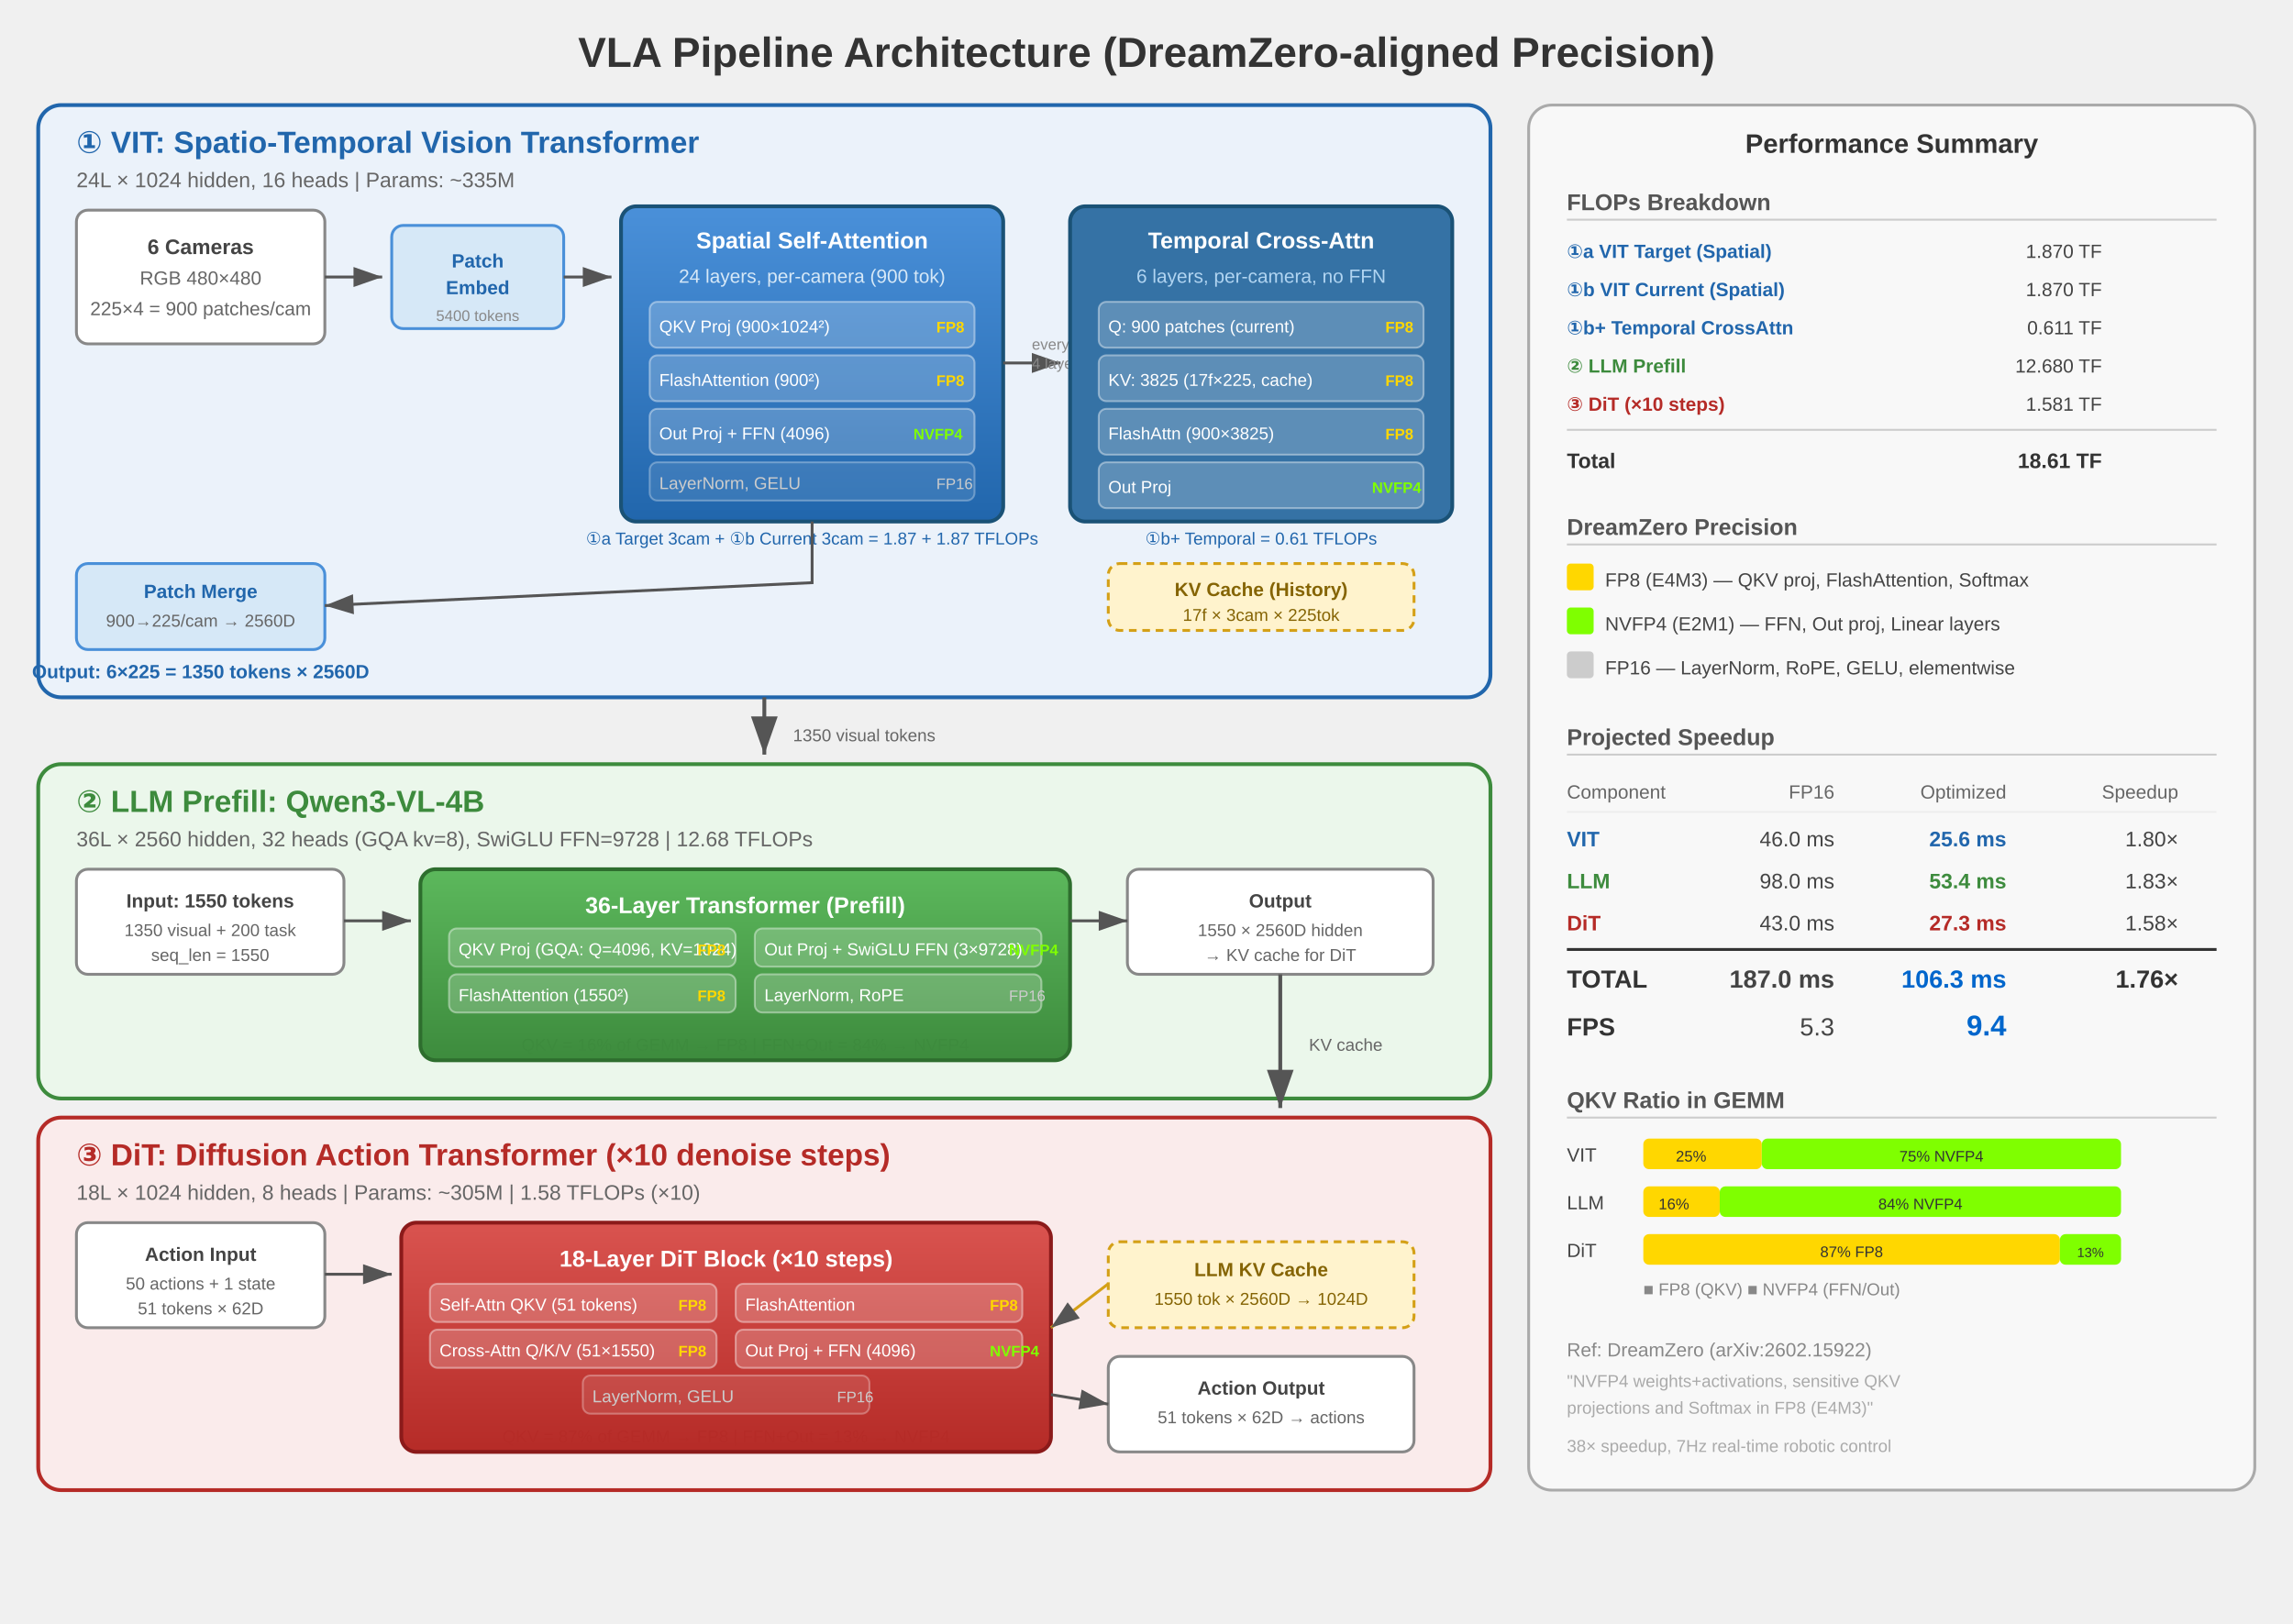
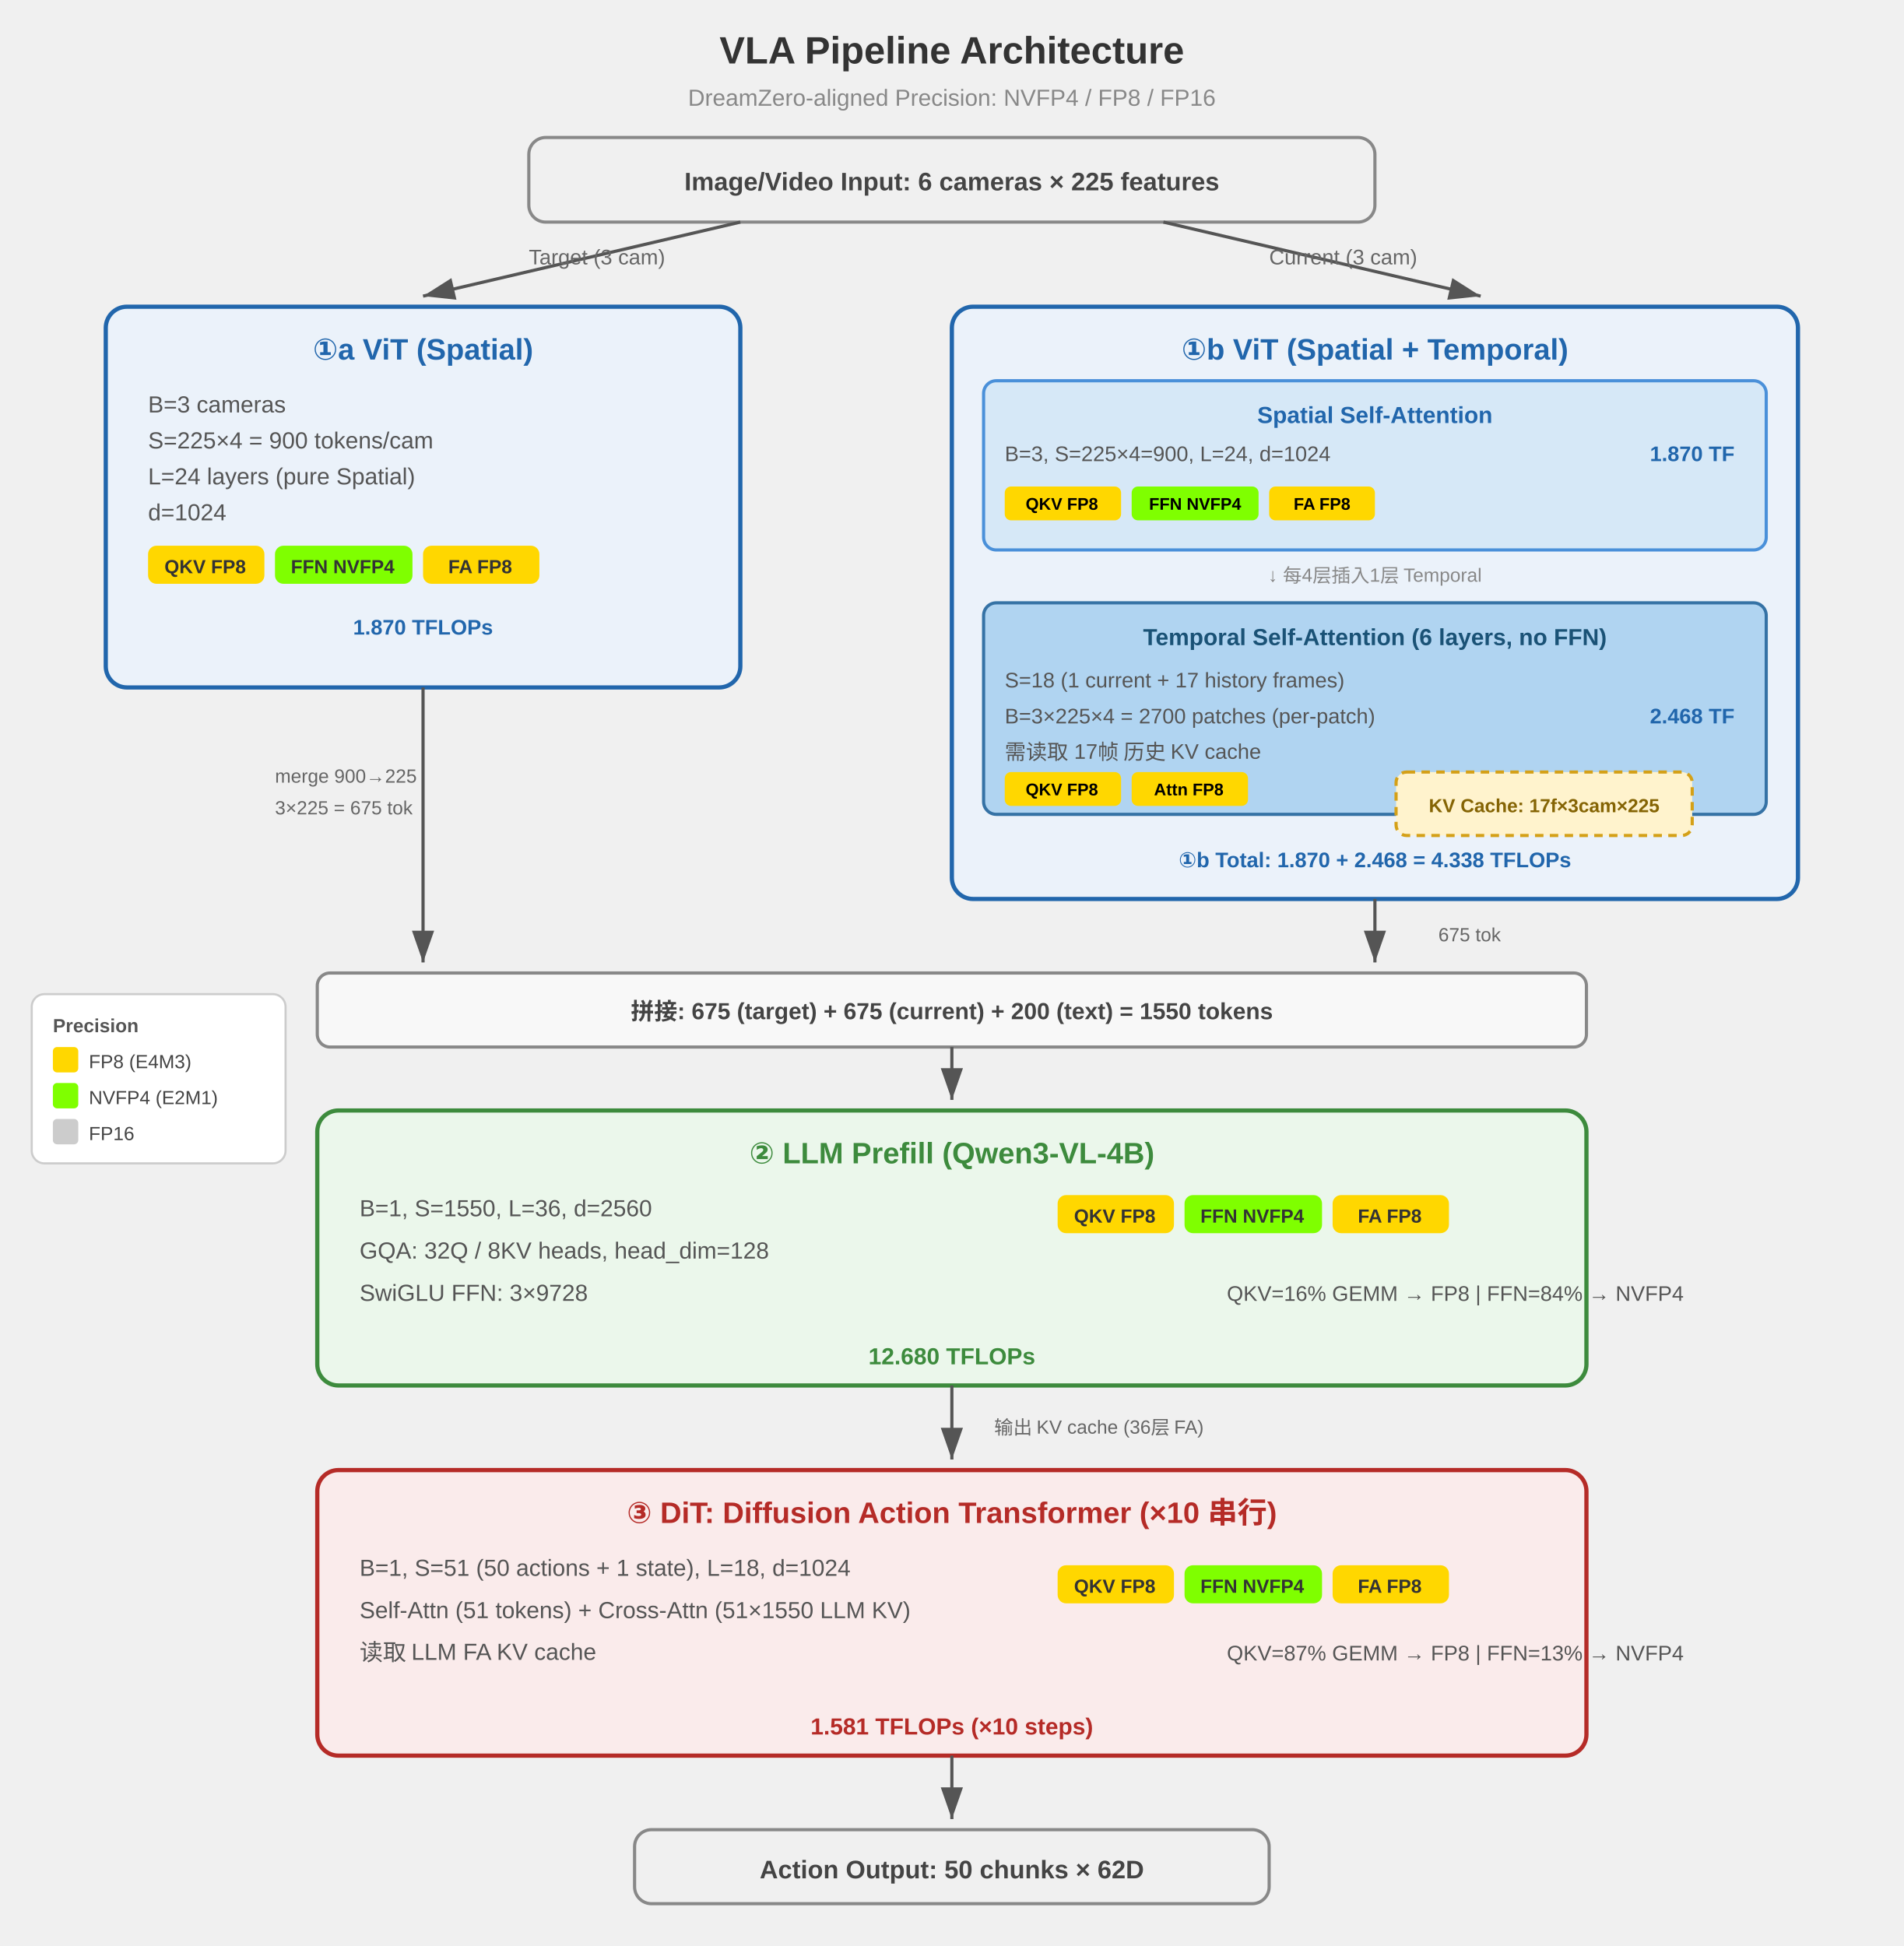
- <svg xmlns="http://www.w3.org/2000/svg" viewBox="0 0 1200 850" font-family="Arial, sans-serif">
+ <svg xmlns="http://www.w3.org/2000/svg" viewBox="0 0 900 920" font-family="Arial, sans-serif">
  <defs>
    <marker id="arrow" markerWidth="10" markerHeight="7" refX="10" refY="3.5" orient="auto">
      <polygon points="0 0, 10 3.5, 0 7" fill="#555" />
    </marker>
-     <linearGradient id="vitGrad" x1="0%" y1="0%" x2="0%" y2="100%">
-       <stop offset="0%" style="stop-color:#4A90D9;stop-opacity:1" />
-       <stop offset="100%" style="stop-color:#2166AC;stop-opacity:1" />
-     </linearGradient>
-     <linearGradient id="llmGrad" x1="0%" y1="0%" x2="0%" y2="100%">
-       <stop offset="0%" style="stop-color:#5CB85C;stop-opacity:1" />
-       <stop offset="100%" style="stop-color:#3D8B3D;stop-opacity:1" />
-     </linearGradient>
-     <linearGradient id="ditGrad" x1="0%" y1="0%" x2="0%" y2="100%">
-       <stop offset="0%" style="stop-color:#D9534F;stop-opacity:1" />
-       <stop offset="100%" style="stop-color:#B52B27;stop-opacity:1" />
-     </linearGradient>
  </defs>
-   <text x="600" y="35" text-anchor="middle" font-size="22" font-weight="bold" fill="#333">VLA Pipeline Architecture (DreamZero-aligned Precision)</text>
-   <rect x="20" y="55" width="760" height="310" rx="12" fill="#EBF2FA" stroke="#2166AC" stroke-width="2" />
-   <text x="40" y="80" font-size="16" font-weight="bold" fill="#2166AC">① VIT: Spatio-Temporal Vision Transformer</text>
-   <text x="40" y="98" font-size="11" fill="#666">24L × 1024 hidden, 16 heads | Params: ~335M</text>
-   <rect x="40" y="110" width="130" height="70" rx="6" fill="#fff" stroke="#888" stroke-width="1.5" />
-   <text x="105" y="133" text-anchor="middle" font-size="11" font-weight="bold" fill="#444">6 Cameras</text>
-   <text x="105" y="149" text-anchor="middle" font-size="10" fill="#666">RGB 480×480</text>
-   <text x="105" y="165" text-anchor="middle" font-size="10" fill="#666">225×4 = 900 patches/cam</text>
-   <line x1="170" y1="145" x2="200" y2="145" stroke="#555" stroke-width="1.5" marker-end="url(#arrow)" />
-   <rect x="205" y="118" width="90" height="54" rx="6" fill="#D6E8F7" stroke="#4A90D9" stroke-width="1.5" />
-   <text x="250" y="140" text-anchor="middle" font-size="10" font-weight="bold" fill="#2166AC">Patch</text>
-   <text x="250" y="154" text-anchor="middle" font-size="10" font-weight="bold" fill="#2166AC">Embed</text>
-   <text x="250" y="168" text-anchor="middle" font-size="8" fill="#888">5400 tokens</text>
-   <line x1="295" y1="145" x2="320" y2="145" stroke="#555" stroke-width="1.5" marker-end="url(#arrow)" />
-   <rect x="325" y="108" width="200" height="165" rx="8" fill="url(#vitGrad)" stroke="#1a5276" stroke-width="2" />
-   <text x="425" y="130" text-anchor="middle" font-size="12" font-weight="bold" fill="#fff">Spatial Self-Attention</text>
-   <text x="425" y="148" text-anchor="middle" font-size="10" fill="#D6E8F7">24 layers, per-camera (900 tok)</text>
-   <rect x="340" y="158" width="170" height="24" rx="4" fill="#fff" fill-opacity="0.2" stroke="#fff" stroke-opacity="0.4" />
-   <text x="345" y="174" font-size="9" fill="#fff">QKV Proj (900×1024²)</text>
-   <text x="490" y="174" font-size="8" font-weight="bold" fill="#FFD700">FP8</text>
-   <rect x="340" y="186" width="170" height="24" rx="4" fill="#fff" fill-opacity="0.2" stroke="#fff" stroke-opacity="0.4" />
-   <text x="345" y="202" font-size="9" fill="#fff">FlashAttention (900²)</text>
-   <text x="490" y="202" font-size="8" font-weight="bold" fill="#FFD700">FP8</text>
-   <rect x="340" y="214" width="170" height="24" rx="4" fill="#fff" fill-opacity="0.2" stroke="#fff" stroke-opacity="0.4" />
-   <text x="345" y="230" font-size="9" fill="#fff">Out Proj + FFN (4096)</text>
-   <text x="478" y="230" font-size="8" font-weight="bold" fill="#7FFF00">NVFP4</text>
-   <rect x="340" y="242" width="170" height="20" rx="4" fill="#fff" fill-opacity="0.1" stroke="#fff" stroke-opacity="0.3" />
-   <text x="345" y="256" font-size="9" fill="#ccc">LayerNorm, GELU</text>
-   <text x="490" y="256" font-size="8" fill="#ccc">FP16</text>
-   <text x="425" y="285" text-anchor="middle" font-size="9" fill="#2166AC">①a Target 3cam + ①b Current 3cam = 1.87 + 1.87 TFLOPs</text>
-   <line x1="525" y1="190" x2="555" y2="190" stroke="#555" stroke-width="1.5" marker-end="url(#arrow)" />
-   <text x="540" y="183" font-size="8" fill="#888">every</text>
-   <text x="540" y="193" font-size="8" fill="#888">4 layers</text>
-   <rect x="560" y="108" width="200" height="165" rx="8" fill="#3572A5" stroke="#1a5276" stroke-width="2" />
-   <text x="660" y="130" text-anchor="middle" font-size="12" font-weight="bold" fill="#fff">Temporal Cross-Attn</text>
-   <text x="660" y="148" text-anchor="middle" font-size="10" fill="#B0D4F1">6 layers, per-camera, no FFN</text>
-   <rect x="575" y="158" width="170" height="24" rx="4" fill="#fff" fill-opacity="0.2" stroke="#fff" stroke-opacity="0.4" />
-   <text x="580" y="174" font-size="9" fill="#fff">Q: 900 patches (current)</text>
-   <text x="725" y="174" font-size="8" font-weight="bold" fill="#FFD700">FP8</text>
-   <rect x="575" y="186" width="170" height="24" rx="4" fill="#fff" fill-opacity="0.2" stroke="#fff" stroke-opacity="0.4" />
-   <text x="580" y="202" font-size="9" fill="#fff">KV: 3825 (17f×225, cache)</text>
-   <text x="725" y="202" font-size="8" font-weight="bold" fill="#FFD700">FP8</text>
-   <rect x="575" y="214" width="170" height="24" rx="4" fill="#fff" fill-opacity="0.2" stroke="#fff" stroke-opacity="0.4" />
-   <text x="580" y="230" font-size="9" fill="#fff">FlashAttn (900×3825)</text>
-   <text x="725" y="230" font-size="8" font-weight="bold" fill="#FFD700">FP8</text>
-   <rect x="575" y="242" width="170" height="24" rx="4" fill="#fff" fill-opacity="0.2" stroke="#fff" stroke-opacity="0.4" />
-   <text x="580" y="258" font-size="9" fill="#fff">Out Proj</text>
-   <text x="718" y="258" font-size="8" font-weight="bold" fill="#7FFF00">NVFP4</text>
-   <text x="660" y="285" text-anchor="middle" font-size="9" fill="#2166AC">①b+ Temporal = 0.61 TFLOPs</text>
-   <rect x="580" y="295" width="160" height="35" rx="6" fill="#FFF3CD" stroke="#D4A017" stroke-width="1.5" stroke-dasharray="4,3" />
-   <text x="660" y="312" text-anchor="middle" font-size="10" font-weight="bold" fill="#856404">KV Cache (History)</text>
-   <text x="660" y="325" text-anchor="middle" font-size="9" fill="#856404">17f × 3cam × 225tok</text>
-   <rect x="40" y="295" width="130" height="45" rx="6" fill="#D6E8F7" stroke="#4A90D9" stroke-width="1.5" />
-   <text x="105" y="313" text-anchor="middle" font-size="10" font-weight="bold" fill="#2166AC">Patch Merge</text>
-   <text x="105" y="328" text-anchor="middle" font-size="9" fill="#666">900→225/cam → 2560D</text>
-   <path d="M 425 273 L 425 305 L 170 317" fill="none" stroke="#555" stroke-width="1.5" marker-end="url(#arrow)" />
-   <text x="105" y="355" text-anchor="middle" font-size="10" font-weight="bold" fill="#2166AC">Output: 6×225 = 1350 tokens × 2560D</text>
-   <line x1="400" y1="365" x2="400" y2="395" stroke="#555" stroke-width="2" marker-end="url(#arrow)" />
-   <text x="415" y="388" font-size="9" fill="#666">1350 visual tokens</text>
-   <rect x="20" y="400" width="760" height="175" rx="12" fill="#EBF7EB" stroke="#3D8B3D" stroke-width="2" />
-   <text x="40" y="425" font-size="16" font-weight="bold" fill="#3D8B3D">② LLM Prefill: Qwen3-VL-4B</text>
-   <text x="40" y="443" font-size="11" fill="#666">36L × 2560 hidden, 32 heads (GQA kv=8), SwiGLU FFN=9728 | 12.68 TFLOPs</text>
-   <rect x="40" y="455" width="140" height="55" rx="6" fill="#fff" stroke="#888" stroke-width="1.5" />
-   <text x="110" y="475" text-anchor="middle" font-size="10" font-weight="bold" fill="#444">Input: 1550 tokens</text>
-   <text x="110" y="490" text-anchor="middle" font-size="9" fill="#666">1350 visual + 200 task</text>
-   <text x="110" y="503" text-anchor="middle" font-size="9" fill="#666">seq_len = 1550</text>
-   <line x1="180" y1="482" x2="215" y2="482" stroke="#555" stroke-width="1.5" marker-end="url(#arrow)" />
-   <rect x="220" y="455" width="340" height="100" rx="8" fill="url(#llmGrad)" stroke="#2E6E2E" stroke-width="2" />
-   <text x="390" y="478" text-anchor="middle" font-size="12" font-weight="bold" fill="#fff">36-Layer Transformer (Prefill)</text>
-   <rect x="235" y="486" width="150" height="20" rx="4" fill="#fff" fill-opacity="0.2" stroke="#fff" stroke-opacity="0.4" />
-   <text x="240" y="500" font-size="9" fill="#fff">QKV Proj (GQA: Q=4096, KV=1024)</text>
-   <text x="365" y="500" font-size="8" font-weight="bold" fill="#FFD700">FP8</text>
-   <rect x="235" y="510" width="150" height="20" rx="4" fill="#fff" fill-opacity="0.2" stroke="#fff" stroke-opacity="0.4" />
-   <text x="240" y="524" font-size="9" fill="#fff">FlashAttention (1550²)</text>
-   <text x="365" y="524" font-size="8" font-weight="bold" fill="#FFD700">FP8</text>
-   <rect x="395" y="486" width="150" height="20" rx="4" fill="#fff" fill-opacity="0.2" stroke="#fff" stroke-opacity="0.4" />
-   <text x="400" y="500" font-size="9" fill="#fff">Out Proj + SwiGLU FFN (3×9728)</text>
-   <text x="528" y="500" font-size="8" font-weight="bold" fill="#7FFF00">NVFP4</text>
-   <rect x="395" y="510" width="150" height="20" rx="4" fill="#fff" fill-opacity="0.2" stroke="#fff" stroke-opacity="0.4" />
-   <text x="400" y="524" font-size="9" fill="#fff">LayerNorm, RoPE</text>
-   <text x="528" y="524" font-size="8" fill="#ccc">FP16</text>
-   <text x="390" y="550" text-anchor="middle" font-size="9" fill="#3D8B3D">QKV = 16% of GEMM → FP8 | FFN+Out = 84% → NVFP4</text>
-   <rect x="590" y="455" width="160" height="55" rx="6" fill="#fff" stroke="#888" stroke-width="1.5" />
-   <text x="670" y="475" text-anchor="middle" font-size="10" font-weight="bold" fill="#444">Output</text>
-   <text x="670" y="490" text-anchor="middle" font-size="9" fill="#666">1550 × 2560D hidden</text>
-   <text x="670" y="503" text-anchor="middle" font-size="9" fill="#666">→ KV cache for DiT</text>
-   <line x1="560" y1="482" x2="590" y2="482" stroke="#555" stroke-width="1.5" marker-end="url(#arrow)" />
-   <line x1="670" y1="510" x2="670" y2="580" stroke="#555" stroke-width="2" marker-end="url(#arrow)" />
-   <text x="685" y="550" font-size="9" fill="#666">KV cache</text>
-   <rect x="20" y="585" width="760" height="195" rx="12" fill="#FAEBEB" stroke="#B52B27" stroke-width="2" />
-   <text x="40" y="610" font-size="16" font-weight="bold" fill="#B52B27">③ DiT: Diffusion Action Transformer (×10 denoise steps)</text>
-   <text x="40" y="628" font-size="11" fill="#666">18L × 1024 hidden, 8 heads | Params: ~305M | 1.58 TFLOPs (×10)</text>
-   <rect x="40" y="640" width="130" height="55" rx="6" fill="#fff" stroke="#888" stroke-width="1.5" />
-   <text x="105" y="660" text-anchor="middle" font-size="10" font-weight="bold" fill="#444">Action Input</text>
-   <text x="105" y="675" text-anchor="middle" font-size="9" fill="#666">50 actions + 1 state</text>
-   <text x="105" y="688" text-anchor="middle" font-size="9" fill="#666">51 tokens × 62D</text>
-   <line x1="170" y1="667" x2="205" y2="667" stroke="#555" stroke-width="1.5" marker-end="url(#arrow)" />
-   <rect x="210" y="640" width="340" height="120" rx="8" fill="url(#ditGrad)" stroke="#8B1A1A" stroke-width="2" />
-   <text x="380" y="663" text-anchor="middle" font-size="12" font-weight="bold" fill="#fff">18-Layer DiT Block (×10 steps)</text>
-   <rect x="225" y="672" width="150" height="20" rx="4" fill="#fff" fill-opacity="0.2" stroke="#fff" stroke-opacity="0.4" />
-   <text x="230" y="686" font-size="9" fill="#fff">Self-Attn QKV (51 tokens)</text>
-   <text x="355" y="686" font-size="8" font-weight="bold" fill="#FFD700">FP8</text>
-   <rect x="225" y="696" width="150" height="20" rx="4" fill="#fff" fill-opacity="0.2" stroke="#fff" stroke-opacity="0.4" />
-   <text x="230" y="710" font-size="9" fill="#fff">Cross-Attn Q/K/V (51×1550)</text>
-   <text x="355" y="710" font-size="8" font-weight="bold" fill="#FFD700">FP8</text>
-   <rect x="385" y="672" width="150" height="20" rx="4" fill="#fff" fill-opacity="0.2" stroke="#fff" stroke-opacity="0.4" />
-   <text x="390" y="686" font-size="9" fill="#fff">FlashAttention</text>
-   <text x="518" y="686" font-size="8" font-weight="bold" fill="#FFD700">FP8</text>
-   <rect x="385" y="696" width="150" height="20" rx="4" fill="#fff" fill-opacity="0.2" stroke="#fff" stroke-opacity="0.4" />
-   <text x="390" y="710" font-size="9" fill="#fff">Out Proj + FFN (4096)</text>
-   <text x="518" y="710" font-size="8" font-weight="bold" fill="#7FFF00">NVFP4</text>
-   <rect x="305" y="720" width="150" height="20" rx="4" fill="#fff" fill-opacity="0.1" stroke="#fff" stroke-opacity="0.3" />
-   <text x="310" y="734" font-size="9" fill="#ccc">LayerNorm, GELU</text>
-   <text x="438" y="734" font-size="8" fill="#ccc">FP16</text>
-   <text x="380" y="755" text-anchor="middle" font-size="9" fill="#B52B27">QKV = 87% of GEMM → FP8 | FFN+Out = 13% → NVFP4</text>
-   <rect x="580" y="650" width="160" height="45" rx="6" fill="#FFF3CD" stroke="#D4A017" stroke-width="1.5" stroke-dasharray="4,3" />
-   <text x="660" y="668" text-anchor="middle" font-size="10" font-weight="bold" fill="#856404">LLM KV Cache</text>
-   <text x="660" y="683" text-anchor="middle" font-size="9" fill="#856404">1550 tok × 2560D → 1024D</text>
-   <line x1="580" y1="672" x2="550" y2="695" stroke="#D4A017" stroke-width="1.5" marker-end="url(#arrow)" />
-   <rect x="580" y="710" width="160" height="50" rx="6" fill="#fff" stroke="#888" stroke-width="1.5" />
-   <text x="660" y="730" text-anchor="middle" font-size="10" font-weight="bold" fill="#444">Action Output</text>
-   <text x="660" y="745" text-anchor="middle" font-size="9" fill="#666">51 tokens × 62D → actions</text>
-   <line x1="550" y1="730" x2="580" y2="735" stroke="#555" stroke-width="1.5" marker-end="url(#arrow)" />
-   <rect x="800" y="55" width="380" height="725" rx="12" fill="#F8F8F8" stroke="#AAA" stroke-width="1.5" />
-   <text x="990" y="80" text-anchor="middle" font-size="14" font-weight="bold" fill="#333">Performance Summary</text>
-   <text x="820" y="110" font-size="12" font-weight="bold" fill="#555">FLOPs Breakdown</text>
-   <line x1="820" y1="115" x2="1160" y2="115" stroke="#CCC" stroke-width="1" />
-   <text x="820" y="135" font-size="10" fill="#2166AC" font-weight="bold">①a VIT Target (Spatial)</text>
-   <text x="1100" y="135" font-size="10" fill="#444" text-anchor="end">1.870 TF</text>
-   <text x="820" y="155" font-size="10" fill="#2166AC" font-weight="bold">①b VIT Current (Spatial)</text>
-   <text x="1100" y="155" font-size="10" fill="#444" text-anchor="end">1.870 TF</text>
-   <text x="820" y="175" font-size="10" fill="#2166AC" font-weight="bold">①b+ Temporal CrossAttn</text>
-   <text x="1100" y="175" font-size="10" fill="#444" text-anchor="end">0.611 TF</text>
-   <text x="820" y="195" font-size="10" fill="#3D8B3D" font-weight="bold">② LLM Prefill</text>
-   <text x="1100" y="195" font-size="10" fill="#444" text-anchor="end">12.680 TF</text>
-   <text x="820" y="215" font-size="10" fill="#B52B27" font-weight="bold">③ DiT (×10 steps)</text>
-   <text x="1100" y="215" font-size="10" fill="#444" text-anchor="end">1.581 TF</text>
-   <line x1="820" y1="225" x2="1160" y2="225" stroke="#CCC" stroke-width="1" />
-   <text x="820" y="245" font-size="11" font-weight="bold" fill="#333">Total</text>
-   <text x="1100" y="245" font-size="11" font-weight="bold" fill="#333" text-anchor="end">18.61 TF</text>
-   <text x="820" y="280" font-size="12" font-weight="bold" fill="#555">DreamZero Precision</text>
-   <line x1="820" y1="285" x2="1160" y2="285" stroke="#CCC" stroke-width="1" />
-   <rect x="820" y="295" width="14" height="14" rx="2" fill="#FFD700" />
-   <text x="840" y="307" font-size="10" fill="#444">FP8 (E4M3) — QKV proj, FlashAttention, Softmax</text>
-   <rect x="820" y="318" width="14" height="14" rx="2" fill="#7FFF00" />
-   <text x="840" y="330" font-size="10" fill="#444">NVFP4 (E2M1) — FFN, Out proj, Linear layers</text>
-   <rect x="820" y="341" width="14" height="14" rx="2" fill="#CCC" />
-   <text x="840" y="353" font-size="10" fill="#444">FP16 — LayerNorm, RoPE, GELU, elementwise</text>
-   <text x="820" y="390" font-size="12" font-weight="bold" fill="#555">Projected Speedup</text>
-   <line x1="820" y1="395" x2="1160" y2="395" stroke="#CCC" stroke-width="1" />
-   <text x="820" y="418" font-size="10" fill="#666">Component</text>
-   <text x="960" y="418" font-size="10" fill="#666" text-anchor="end">FP16</text>
-   <text x="1050" y="418" font-size="10" fill="#666" text-anchor="end">Optimized</text>
-   <text x="1140" y="418" font-size="10" fill="#666" text-anchor="end">Speedup</text>
-   <line x1="820" y1="425" x2="1160" y2="425" stroke="#EEE" stroke-width="1" />
-   <text x="820" y="443" font-size="11" fill="#2166AC" font-weight="bold">VIT</text>
-   <text x="960" y="443" font-size="11" fill="#444" text-anchor="end">46.0 ms</text>
-   <text x="1050" y="443" font-size="11" fill="#2166AC" font-weight="bold" text-anchor="end">25.6 ms</text>
-   <text x="1140" y="443" font-size="11" fill="#444" text-anchor="end">1.80×</text>
-   <text x="820" y="465" font-size="11" fill="#3D8B3D" font-weight="bold">LLM</text>
-   <text x="960" y="465" font-size="11" fill="#444" text-anchor="end">98.0 ms</text>
-   <text x="1050" y="465" font-size="11" fill="#3D8B3D" font-weight="bold" text-anchor="end">53.4 ms</text>
-   <text x="1140" y="465" font-size="11" fill="#444" text-anchor="end">1.83×</text>
-   <text x="820" y="487" font-size="11" fill="#B52B27" font-weight="bold">DiT</text>
-   <text x="960" y="487" font-size="11" fill="#444" text-anchor="end">43.0 ms</text>
-   <text x="1050" y="487" font-size="11" fill="#B52B27" font-weight="bold" text-anchor="end">27.3 ms</text>
-   <text x="1140" y="487" font-size="11" fill="#444" text-anchor="end">1.58×</text>
-   <line x1="820" y1="497" x2="1160" y2="497" stroke="#333" stroke-width="1.5" />
-   <text x="820" y="517" font-size="13" font-weight="bold" fill="#333">TOTAL</text>
-   <text x="960" y="517" font-size="13" font-weight="bold" fill="#444" text-anchor="end">187.0 ms</text>
-   <text x="1050" y="517" font-size="13" font-weight="bold" fill="#0066CC" text-anchor="end">106.3 ms</text>
-   <text x="1140" y="517" font-size="13" font-weight="bold" fill="#333" text-anchor="end">1.76×</text>
-   <text x="820" y="542" font-size="13" font-weight="bold" fill="#333">FPS</text>
-   <text x="960" y="542" font-size="13" fill="#444" text-anchor="end">5.3</text>
-   <text x="1050" y="542" font-size="15" font-weight="bold" fill="#0066CC" text-anchor="end">9.4</text>
-   <text x="820" y="580" font-size="12" font-weight="bold" fill="#555">QKV Ratio in GEMM</text>
-   <line x1="820" y1="585" x2="1160" y2="585" stroke="#CCC" stroke-width="1" />
-   <text x="820" y="608" font-size="10" fill="#444">VIT</text>
-   <rect x="860" y="596" width="62" height="16" rx="3" fill="#FFD700" />
-   <rect x="922" y="596" width="188" height="16" rx="3" fill="#7FFF00" />
-   <text x="885" y="608" text-anchor="middle" font-size="8" fill="#333">25%</text>
-   <text x="1016" y="608" text-anchor="middle" font-size="8" fill="#333">75% NVFP4</text>
-   <text x="820" y="633" font-size="10" fill="#444">LLM</text>
-   <rect x="860" y="621" width="40" height="16" rx="3" fill="#FFD700" />
-   <rect x="900" y="621" width="210" height="16" rx="3" fill="#7FFF00" />
-   <text x="876" y="633" text-anchor="middle" font-size="8" fill="#333">16%</text>
-   <text x="1005" y="633" text-anchor="middle" font-size="8" fill="#333">84% NVFP4</text>
-   <text x="820" y="658" font-size="10" fill="#444">DiT</text>
-   <rect x="860" y="646" width="218" height="16" rx="3" fill="#FFD700" />
-   <rect x="1078" y="646" width="32" height="16" rx="3" fill="#7FFF00" />
-   <text x="969" y="658" text-anchor="middle" font-size="8" fill="#333">87% FP8</text>
-   <text x="1094" y="658" text-anchor="middle" font-size="7" fill="#333">13%</text>
-   <text x="860" y="678" font-size="9" fill="#888">■ FP8 (QKV)  ■ NVFP4 (FFN/Out)</text>
-   <text x="820" y="710" font-size="10" fill="#888">Ref: DreamZero (arXiv:2602.15922)</text>
-   <text x="820" y="726" font-size="9" fill="#AAA">"NVFP4 weights+activations, sensitive QKV</text>
-   <text x="820" y="740" font-size="9" fill="#AAA">projections and Softmax in FP8 (E4M3)"</text>
-   <text x="820" y="760" font-size="9" fill="#AAA">38× speedup, 7Hz real-time robotic control</text>
+   <text x="450" y="30" text-anchor="middle" font-size="18" font-weight="bold" fill="#333">VLA Pipeline Architecture</text>
+   <text x="450" y="50" text-anchor="middle" font-size="11" fill="#888">DreamZero-aligned Precision: NVFP4 / FP8 / FP16</text>
+   <rect x="250" y="65" width="400" height="40" rx="8" fill="#F0F0F0" stroke="#888" stroke-width="1.5" />
+   <text x="450" y="90" text-anchor="middle" font-size="12" font-weight="bold" fill="#444">Image/Video Input: 6 cameras × 225 features</text>
+   <line x1="350" y1="105" x2="200" y2="140" stroke="#555" stroke-width="1.5" marker-end="url(#arrow)" />
+   <line x1="550" y1="105" x2="700" y2="140" stroke="#555" stroke-width="1.5" marker-end="url(#arrow)" />
+   <text x="250" y="125" font-size="10" fill="#666">Target (3 cam)</text>
+   <text x="600" y="125" font-size="10" fill="#666">Current (3 cam)</text>
+   <rect x="50" y="145" width="300" height="180" rx="10" fill="#EBF2FA" stroke="#2166AC" stroke-width="2" />
+   <text x="200" y="170" text-anchor="middle" font-size="14" font-weight="bold" fill="#2166AC">①a ViT (Spatial)</text>
+   <text x="70" y="195" font-size="11" fill="#555">B=3 cameras</text>
+   <text x="70" y="212" font-size="11" fill="#555">S=225×4 = 900 tokens/cam</text>
+   <text x="70" y="229" font-size="11" fill="#555">L=24 layers (pure Spatial)</text>
+   <text x="70" y="246" font-size="11" fill="#555">d=1024</text>
+   <rect x="70" y="258" width="55" height="18" rx="4" fill="#FFD700" />
+   <text x="97" y="271" text-anchor="middle" font-size="9" font-weight="bold" fill="#333">QKV FP8</text>
+   <rect x="130" y="258" width="65" height="18" rx="4" fill="#7FFF00" />
+   <text x="162" y="271" text-anchor="middle" font-size="9" font-weight="bold" fill="#333">FFN NVFP4</text>
+   <rect x="200" y="258" width="55" height="18" rx="4" fill="#FFD700" />
+   <text x="227" y="271" text-anchor="middle" font-size="9" font-weight="bold" fill="#333">FA FP8</text>
+   <text x="200" y="300" text-anchor="middle" font-size="10" fill="#2166AC" font-weight="bold">1.870 TFLOPs</text>
+   <rect x="450" y="145" width="400" height="280" rx="10" fill="#EBF2FA" stroke="#2166AC" stroke-width="2" />
+   <text x="650" y="170" text-anchor="middle" font-size="14" font-weight="bold" fill="#2166AC">①b ViT (Spatial + Temporal)</text>
+   <rect x="465" y="180" width="370" height="80" rx="6" fill="#D6E8F7" stroke="#4A90D9" stroke-width="1.5" />
+   <text x="650" y="200" text-anchor="middle" font-size="11" font-weight="bold" fill="#2166AC">Spatial Self-Attention</text>
+   <text x="475" y="218" font-size="10" fill="#555">B=3, S=225×4=900, L=24, d=1024</text>
+   <rect x="475" y="230" width="55" height="16" rx="3" fill="#FFD700" />
+   <text x="502" y="241" text-anchor="middle" font-size="8" font-weight="bold">QKV FP8</text>
+   <rect x="535" y="230" width="60" height="16" rx="3" fill="#7FFF00" />
+   <text x="565" y="241" text-anchor="middle" font-size="8" font-weight="bold">FFN NVFP4</text>
+   <rect x="600" y="230" width="50" height="16" rx="3" fill="#FFD700" />
+   <text x="625" y="241" text-anchor="middle" font-size="8" font-weight="bold">FA FP8</text>
+   <text x="780" y="218" font-size="10" fill="#2166AC" font-weight="bold">1.870 TF</text>
+   <text x="650" y="275" text-anchor="middle" font-size="9" fill="#888">↓ 每4层插入1层 Temporal</text>
+   <rect x="465" y="285" width="370" height="100" rx="6" fill="#B0D4F1" stroke="#3572A5" stroke-width="1.5" />
+   <text x="650" y="305" text-anchor="middle" font-size="11" font-weight="bold" fill="#1a5276">Temporal Self-Attention (6 layers, no FFN)</text>
+   <text x="475" y="325" font-size="10" fill="#555">S=18 (1 current + 17 history frames)</text>
+   <text x="475" y="342" font-size="10" fill="#555">B=3×225×4 = 2700 patches (per-patch)</text>
+   <text x="475" y="359" font-size="10" fill="#555">需读取 17帧 历史 KV cache</text>
+   <rect x="475" y="365" width="55" height="16" rx="3" fill="#FFD700" />
+   <text x="502" y="376" text-anchor="middle" font-size="8" font-weight="bold">QKV FP8</text>
+   <rect x="535" y="365" width="55" height="16" rx="3" fill="#FFD700" />
+   <text x="562" y="376" text-anchor="middle" font-size="8" font-weight="bold">Attn FP8</text>
+   <text x="780" y="342" font-size="10" fill="#2166AC" font-weight="bold">2.468 TF</text>
+   <rect x="660" y="365" width="140" height="30" rx="5" fill="#FFF3CD" stroke="#D4A017" stroke-width="1.5" stroke-dasharray="4,3" />
+   <text x="730" y="384" text-anchor="middle" font-size="9" font-weight="bold" fill="#856404">KV Cache: 17f×3cam×225</text>
+   <text x="650" y="410" text-anchor="middle" font-size="10" fill="#2166AC" font-weight="bold">①b Total: 1.870 + 2.468 = 4.338 TFLOPs</text>
+   <line x1="200" y1="325" x2="200" y2="455" stroke="#555" stroke-width="1.5" marker-end="url(#arrow)" />
+   <text x="130" y="370" font-size="9" fill="#666">merge 900→225</text>
+   <text x="130" y="385" font-size="9" fill="#666">3×225 = 675 tok</text>
+   <line x1="650" y1="425" x2="650" y2="455" stroke="#555" stroke-width="1.5" marker-end="url(#arrow)" />
+   <text x="680" y="445" font-size="9" fill="#666">675 tok</text>
+   <rect x="150" y="460" width="600" height="35" rx="6" fill="#F8F8F8" stroke="#888" stroke-width="1.5" />
+   <text x="450" y="482" text-anchor="middle" font-size="11" font-weight="bold" fill="#444">拼接: 675 (target) + 675 (current) + 200 (text) = 1550 tokens</text>
+   <line x1="450" y1="495" x2="450" y2="520" stroke="#555" stroke-width="1.5" marker-end="url(#arrow)" />
+   <rect x="150" y="525" width="600" height="130" rx="10" fill="#EBF7EB" stroke="#3D8B3D" stroke-width="2" />
+   <text x="450" y="550" text-anchor="middle" font-size="14" font-weight="bold" fill="#3D8B3D">② LLM Prefill (Qwen3-VL-4B)</text>
+   <text x="170" y="575" font-size="11" fill="#555">B=1, S=1550, L=36, d=2560</text>
+   <text x="170" y="595" font-size="11" fill="#555">GQA: 32Q / 8KV heads, head_dim=128</text>
+   <text x="170" y="615" font-size="11" fill="#555">SwiGLU FFN: 3×9728</text>
+   <rect x="500" y="565" width="55" height="18" rx="4" fill="#FFD700" />
+   <text x="527" y="578" text-anchor="middle" font-size="9" font-weight="bold" fill="#333">QKV FP8</text>
+   <rect x="560" y="565" width="65" height="18" rx="4" fill="#7FFF00" />
+   <text x="592" y="578" text-anchor="middle" font-size="9" font-weight="bold" fill="#333">FFN NVFP4</text>
+   <rect x="630" y="565" width="55" height="18" rx="4" fill="#FFD700" />
+   <text x="657" y="578" text-anchor="middle" font-size="9" font-weight="bold" fill="#333">FA FP8</text>
+   <text x="580" y="615" font-size="10" fill="#555">QKV=16% GEMM → FP8 | FFN=84% → NVFP4</text>
+   <text x="450" y="645" text-anchor="middle" font-size="11" fill="#3D8B3D" font-weight="bold">12.680 TFLOPs</text>
+   <line x1="450" y1="655" x2="450" y2="690" stroke="#555" stroke-width="1.5" marker-end="url(#arrow)" />
+   <text x="470" y="678" font-size="9" fill="#666">输出 KV cache (36层 FA)</text>
+   <rect x="150" y="695" width="600" height="135" rx="10" fill="#FAEBEB" stroke="#B52B27" stroke-width="2" />
+   <text x="450" y="720" text-anchor="middle" font-size="14" font-weight="bold" fill="#B52B27">③ DiT: Diffusion Action Transformer (×10 串行)</text>
+   <text x="170" y="745" font-size="11" fill="#555">B=1, S=51 (50 actions + 1 state), L=18, d=1024</text>
+   <text x="170" y="765" font-size="11" fill="#555">Self-Attn (51 tokens) + Cross-Attn (51×1550 LLM KV)</text>
+   <text x="170" y="785" font-size="11" fill="#555">读取 LLM FA KV cache</text>
+   <rect x="500" y="740" width="55" height="18" rx="4" fill="#FFD700" />
+   <text x="527" y="753" text-anchor="middle" font-size="9" font-weight="bold" fill="#333">QKV FP8</text>
+   <rect x="560" y="740" width="65" height="18" rx="4" fill="#7FFF00" />
+   <text x="592" y="753" text-anchor="middle" font-size="9" font-weight="bold" fill="#333">FFN NVFP4</text>
+   <rect x="630" y="740" width="55" height="18" rx="4" fill="#FFD700" />
+   <text x="657" y="753" text-anchor="middle" font-size="9" font-weight="bold" fill="#333">FA FP8</text>
+   <text x="580" y="785" font-size="10" fill="#555">QKV=87% GEMM → FP8 | FFN=13% → NVFP4</text>
+   <text x="450" y="820" text-anchor="middle" font-size="11" fill="#B52B27" font-weight="bold">1.581 TFLOPs (×10 steps)</text>
+   <line x1="450" y1="830" x2="450" y2="860" stroke="#555" stroke-width="1.5" marker-end="url(#arrow)" />
+   <rect x="300" y="865" width="300" height="35" rx="8" fill="#F0F0F0" stroke="#888" stroke-width="1.5" />
+   <text x="450" y="888" text-anchor="middle" font-size="12" font-weight="bold" fill="#444">Action Output: 50 chunks × 62D</text>
+   <rect x="15" y="470" width="120" height="80" rx="6" fill="#fff" stroke="#CCC" stroke-width="1" />
+   <text x="25" y="488" font-size="9" font-weight="bold" fill="#555">Precision</text>
+   <rect x="25" y="495" width="12" height="12" rx="2" fill="#FFD700" />
+   <text x="42" y="505" font-size="9" fill="#444">FP8 (E4M3)</text>
+   <rect x="25" y="512" width="12" height="12" rx="2" fill="#7FFF00" />
+   <text x="42" y="522" font-size="9" fill="#444">NVFP4 (E2M1)</text>
+   <rect x="25" y="529" width="12" height="12" rx="2" fill="#CCC" />
+   <text x="42" y="539" font-size="9" fill="#444">FP16</text>
</svg>
